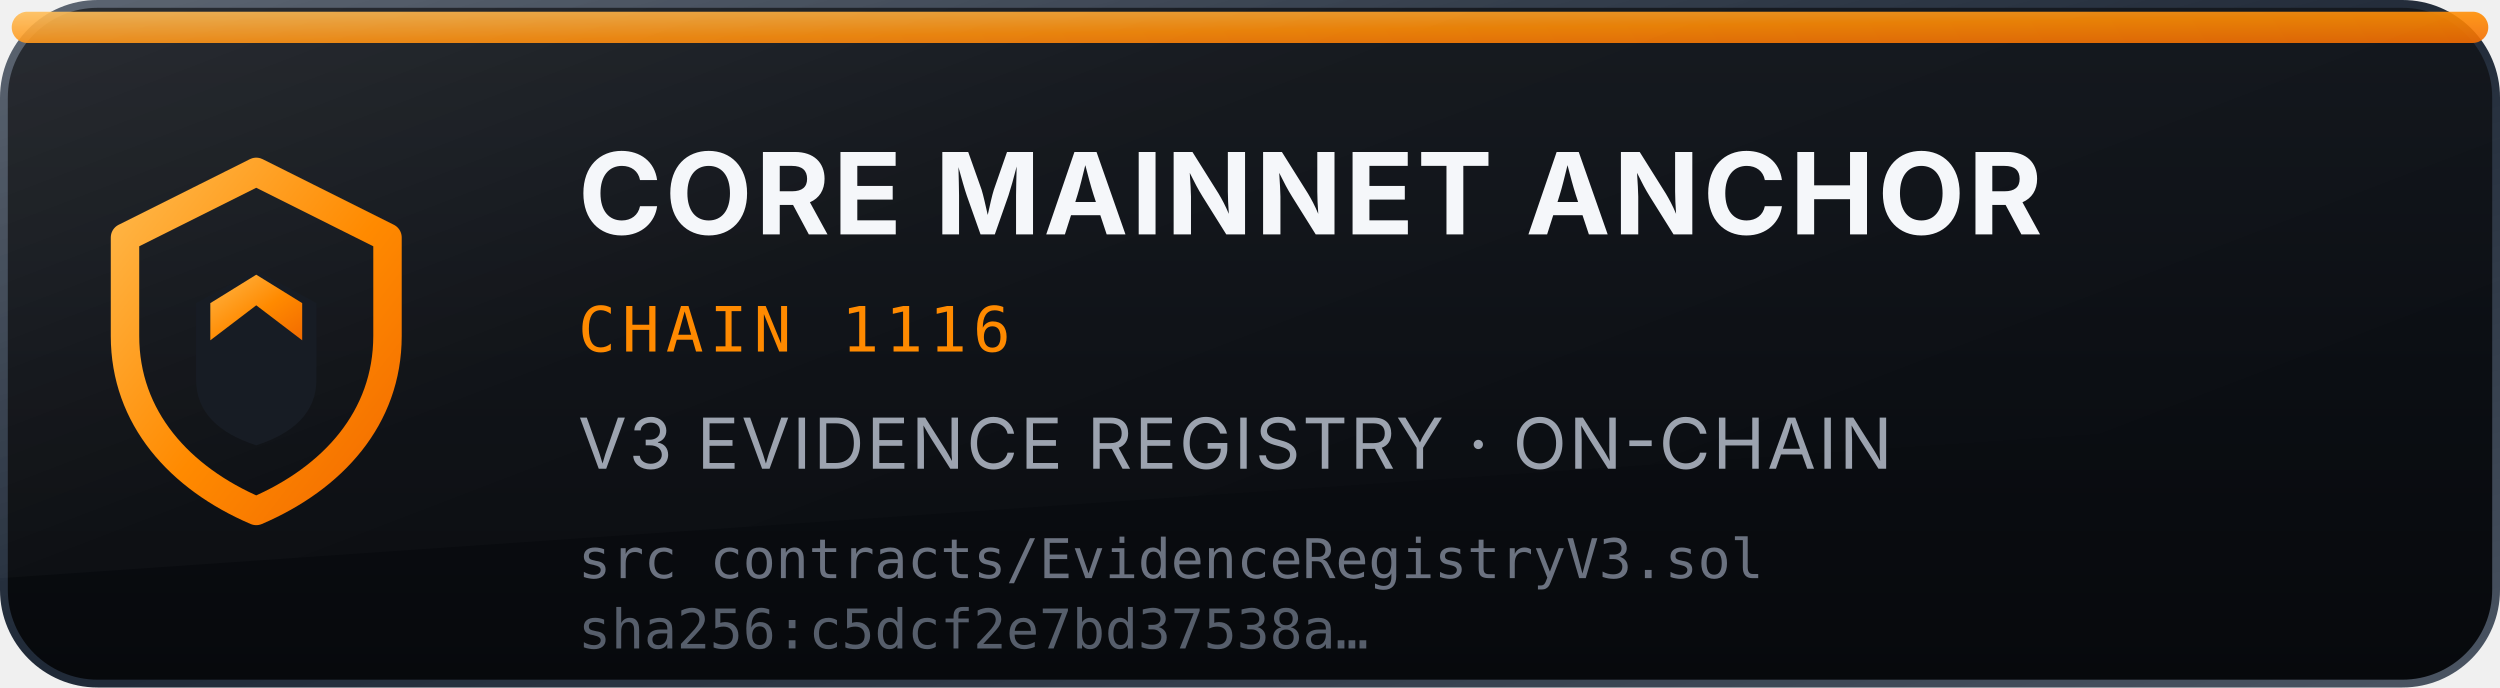
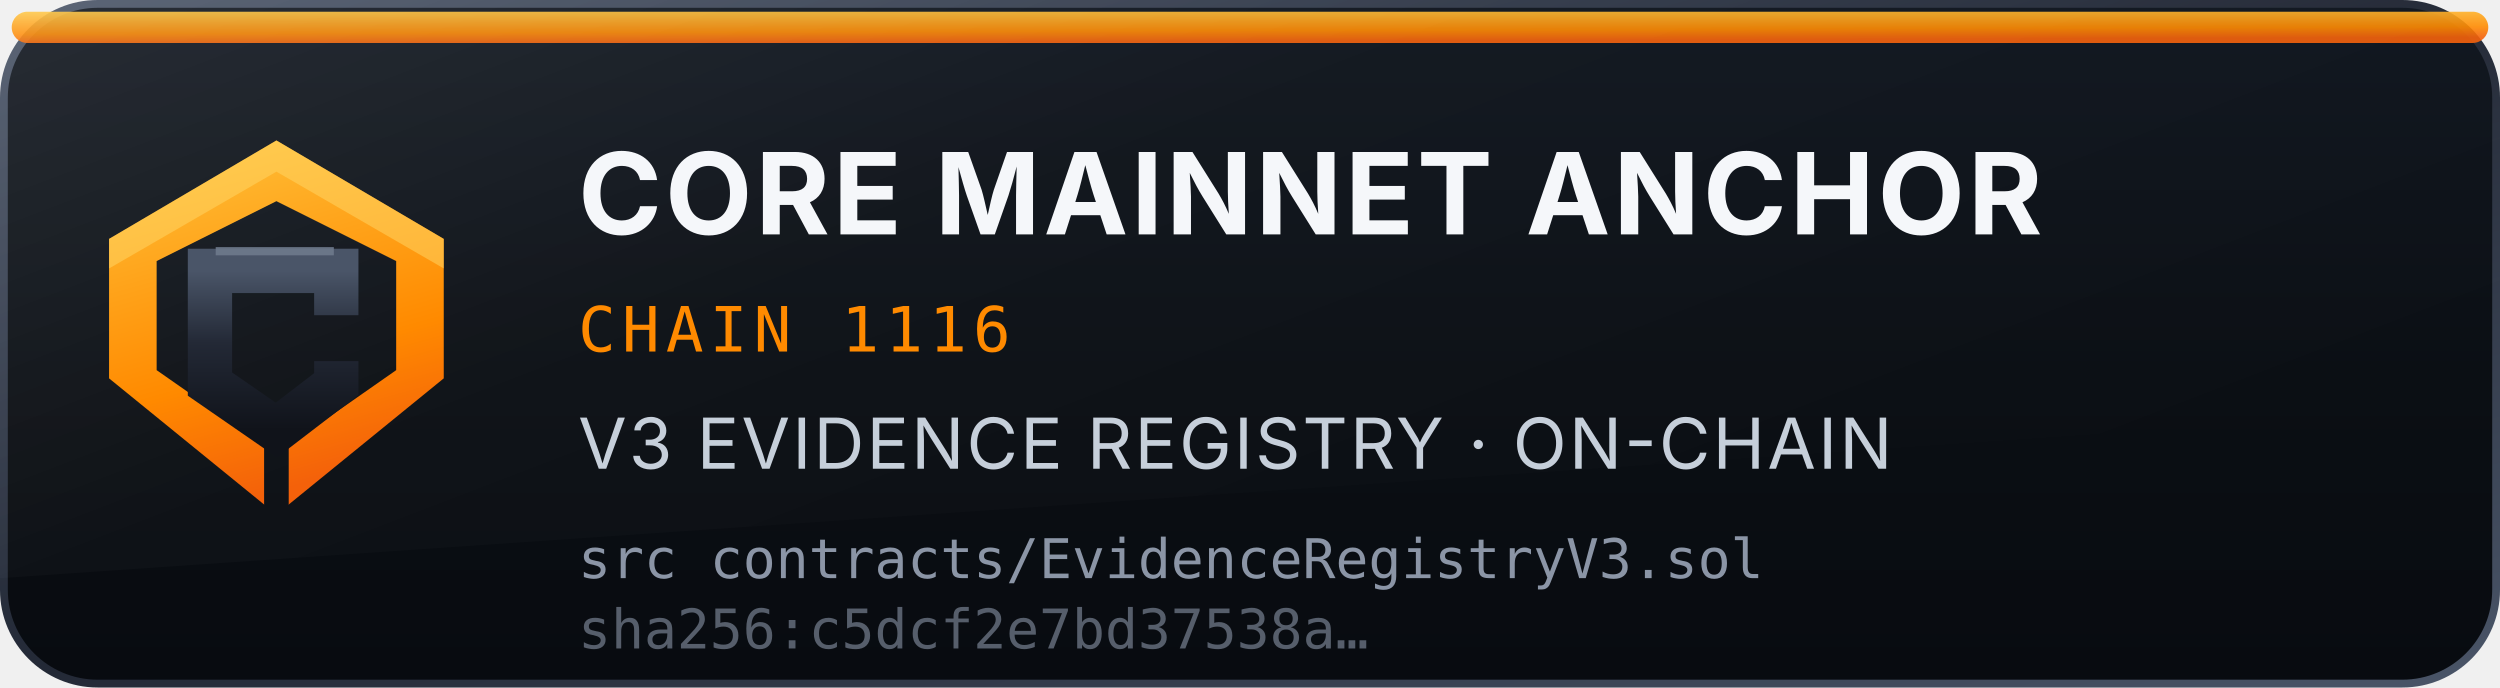
<svg xmlns="http://www.w3.org/2000/svg" viewBox="0 0 320 88" width="320" height="88" role="img" aria-label="CoreGuard CORE MAINNET ANCHOR — CHAIN 1116">
  <defs>
    <linearGradient id="platecoreanchor" x1="0" y1="0" x2="0" y2="1">
-       <stop offset="0" stop-color="#12161C" />
-       <stop offset="0.55" stop-color="#0B0E13" />
-       <stop offset="1" stop-color="#07090C" />
+       <stop offset="0" stop-color="#10161F" />
+       <stop offset="0.55" stop-color="#0B0F14" />
+       <stop offset="1" stop-color="#080B10" />
    </linearGradient>
-     <linearGradient id="shieldcoreanchor" x1="0" y1="0" x2="1" y2="1">
-       <stop offset="0" stop-color="#FFB84A" />
-       <stop offset="0.55" stop-color="#FF8A00" />
-       <stop offset="1" stop-color="#F26B00" />
+     <linearGradient id="shieldcoreanchor" x1="0" y1="0" x2="0.25" y2="1">
+       <stop offset="0" stop-color="#FFC53D" />
+       <stop offset="0.38" stop-color="#FFA31A" />
+       <stop offset="0.68" stop-color="#FF8A00" />
+       <stop offset="1" stop-color="#F4610A" />
+     </linearGradient>
+     <linearGradient id="steelcoreanchor" x1="0" y1="0" x2="0" y2="1">
+       <stop offset="0" stop-color="#4A5568" />
+       <stop offset="0.45" stop-color="#232936" />
+       <stop offset="1" stop-color="#10131A" />
    </linearGradient>
    <linearGradient id="sheencoreanchor" x1="0" y1="0" x2="1" y2="0.6">
      <stop offset="0" stop-color="#FFFFFF" stop-opacity="0.10" />
      <stop offset="0.45" stop-color="#FFFFFF" stop-opacity="0.02" />
      <stop offset="1" stop-color="#FFFFFF" stop-opacity="0" />
    </linearGradient>
    <linearGradient id="edgecoreanchor" x1="0" y1="0" x2="1" y2="1">
-       <stop offset="0" stop-color="#4B5563" />
-       <stop offset="0.5" stop-color="#1F2937" />
-       <stop offset="1" stop-color="#4B5563" />
+       <stop offset="0" stop-color="#4A5568" />
+       <stop offset="0.5" stop-color="#232936" />
+       <stop offset="1" stop-color="#4A5568" />
    </linearGradient>
  </defs>
  <rect x="0.5" y="0.5" width="319" height="87" rx="12" fill="url(#platecoreanchor)" />
  <rect x="0.5" y="0.5" width="319" height="87" rx="12" fill="none" stroke="url(#edgecoreanchor)" stroke-width="1" />
  <rect x="1.5" y="1.5" width="317" height="4" rx="2" fill="url(#shieldcoreanchor)" fill-opacity="0.9" />
  <path d="M0 0 H320 V52 L0 74 Z" fill="url(#sheencoreanchor)" />
-   <path transform="translate(16 22) scale(1.4)" d="M12 0 L24 6 V15 C24 22.5 19 28 12 31 C5 28 0 22.5 0 15 V6 Z" fill="none" stroke="url(#shieldcoreanchor)" stroke-width="2.6" stroke-linejoin="round" />
-   <g transform="translate(16 22) scale(1.4)">
-     <path d="M12 9 L17.5 12 V19 C17.5 22 15.4 23.9 12 25 C8.6 23.9 6.5 22 6.5 19 V12 Z" fill="#171C24" />
-     <path d="M12 12.2 L7.8 15.4 V12 L12 9.4 L16.2 12 V15.4 Z" fill="url(#shieldcoreanchor)" />
+   <mask id="slitcoreanchor">
+     <rect width="512" height="512" fill="#fff" />
+     <rect x="241" y="374" width="30" height="140" fill="#000" />
+   </mask>
+   <g transform="translate(8.5 16.3) scale(0.105)">
+     <path fill="url(#shieldcoreanchor)" fill-rule="evenodd" mask="url(#slitcoreanchor)" d="M256 16 L460 136 L460 306 L256 472 L52 306 L52 136 Z M256 90 L402 163 L402 296 L256 398 L110 296 L110 163 Z" />
+     <path fill="#FFD867" opacity="0.5" mask="url(#slitcoreanchor)" d="M256 16 L460 136 L460 172 L256 54 L52 172 L52 136 Z" />
+     <g fill="none" stroke="url(#steelcoreanchor)" stroke-width="54" stroke-linecap="butt" stroke-linejoin="miter">
+       <path d="M329 285 L329 313 L256 369 L175 313 L175 175 L329 175 L329 229" />
+       <path d="M226 285 L329 285" />
+     </g>
+     <path fill="none" stroke="#6E7A8C" stroke-width="10" opacity="0.9" d="M326 151 L182 151" />
  </g>
  <text x="74" y="30" font-family="Inter, 'Segoe UI', system-ui, sans-serif" font-size="14.5" font-weight="700" letter-spacing="0.4" fill="#F5F7FA">CORE MAINNET ANCHOR</text>
  <text x="74" y="45" font-family="'JetBrains Mono', 'Cascadia Code', Consolas, monospace" font-size="8" fill="#FF8A00" letter-spacing="0.8">CHAIN 1116</text>
-   <text x="74" y="60" font-family="Inter, 'Segoe UI', system-ui, sans-serif" font-size="9" fill="#9CA3AF" letter-spacing="0.3">V3 EVIDENCE REGISTRY · ON-CHAIN</text>
-   <text x="74" y="74" font-family="'JetBrains Mono', 'Cascadia Code', Consolas, monospace" font-size="7" fill="#6B7280">src contracts/EvidenceRegistryV3.sol</text>
+   <text x="74" y="60" font-family="Inter, 'Segoe UI', system-ui, sans-serif" font-size="9" fill="#C6CFDA" letter-spacing="0.3">V3 EVIDENCE REGISTRY · ON-CHAIN</text>
+   <text x="74" y="74" font-family="'JetBrains Mono', 'Cascadia Code', Consolas, monospace" font-size="7" fill="#8B95A6">src contracts/EvidenceRegistryV3.sol</text>
  <text x="74" y="83" font-family="'JetBrains Mono', 'Cascadia Code', Consolas, monospace" font-size="7" fill="#565E6B">sha256:c5dcf2e7bd37538a…</text>
</svg>
